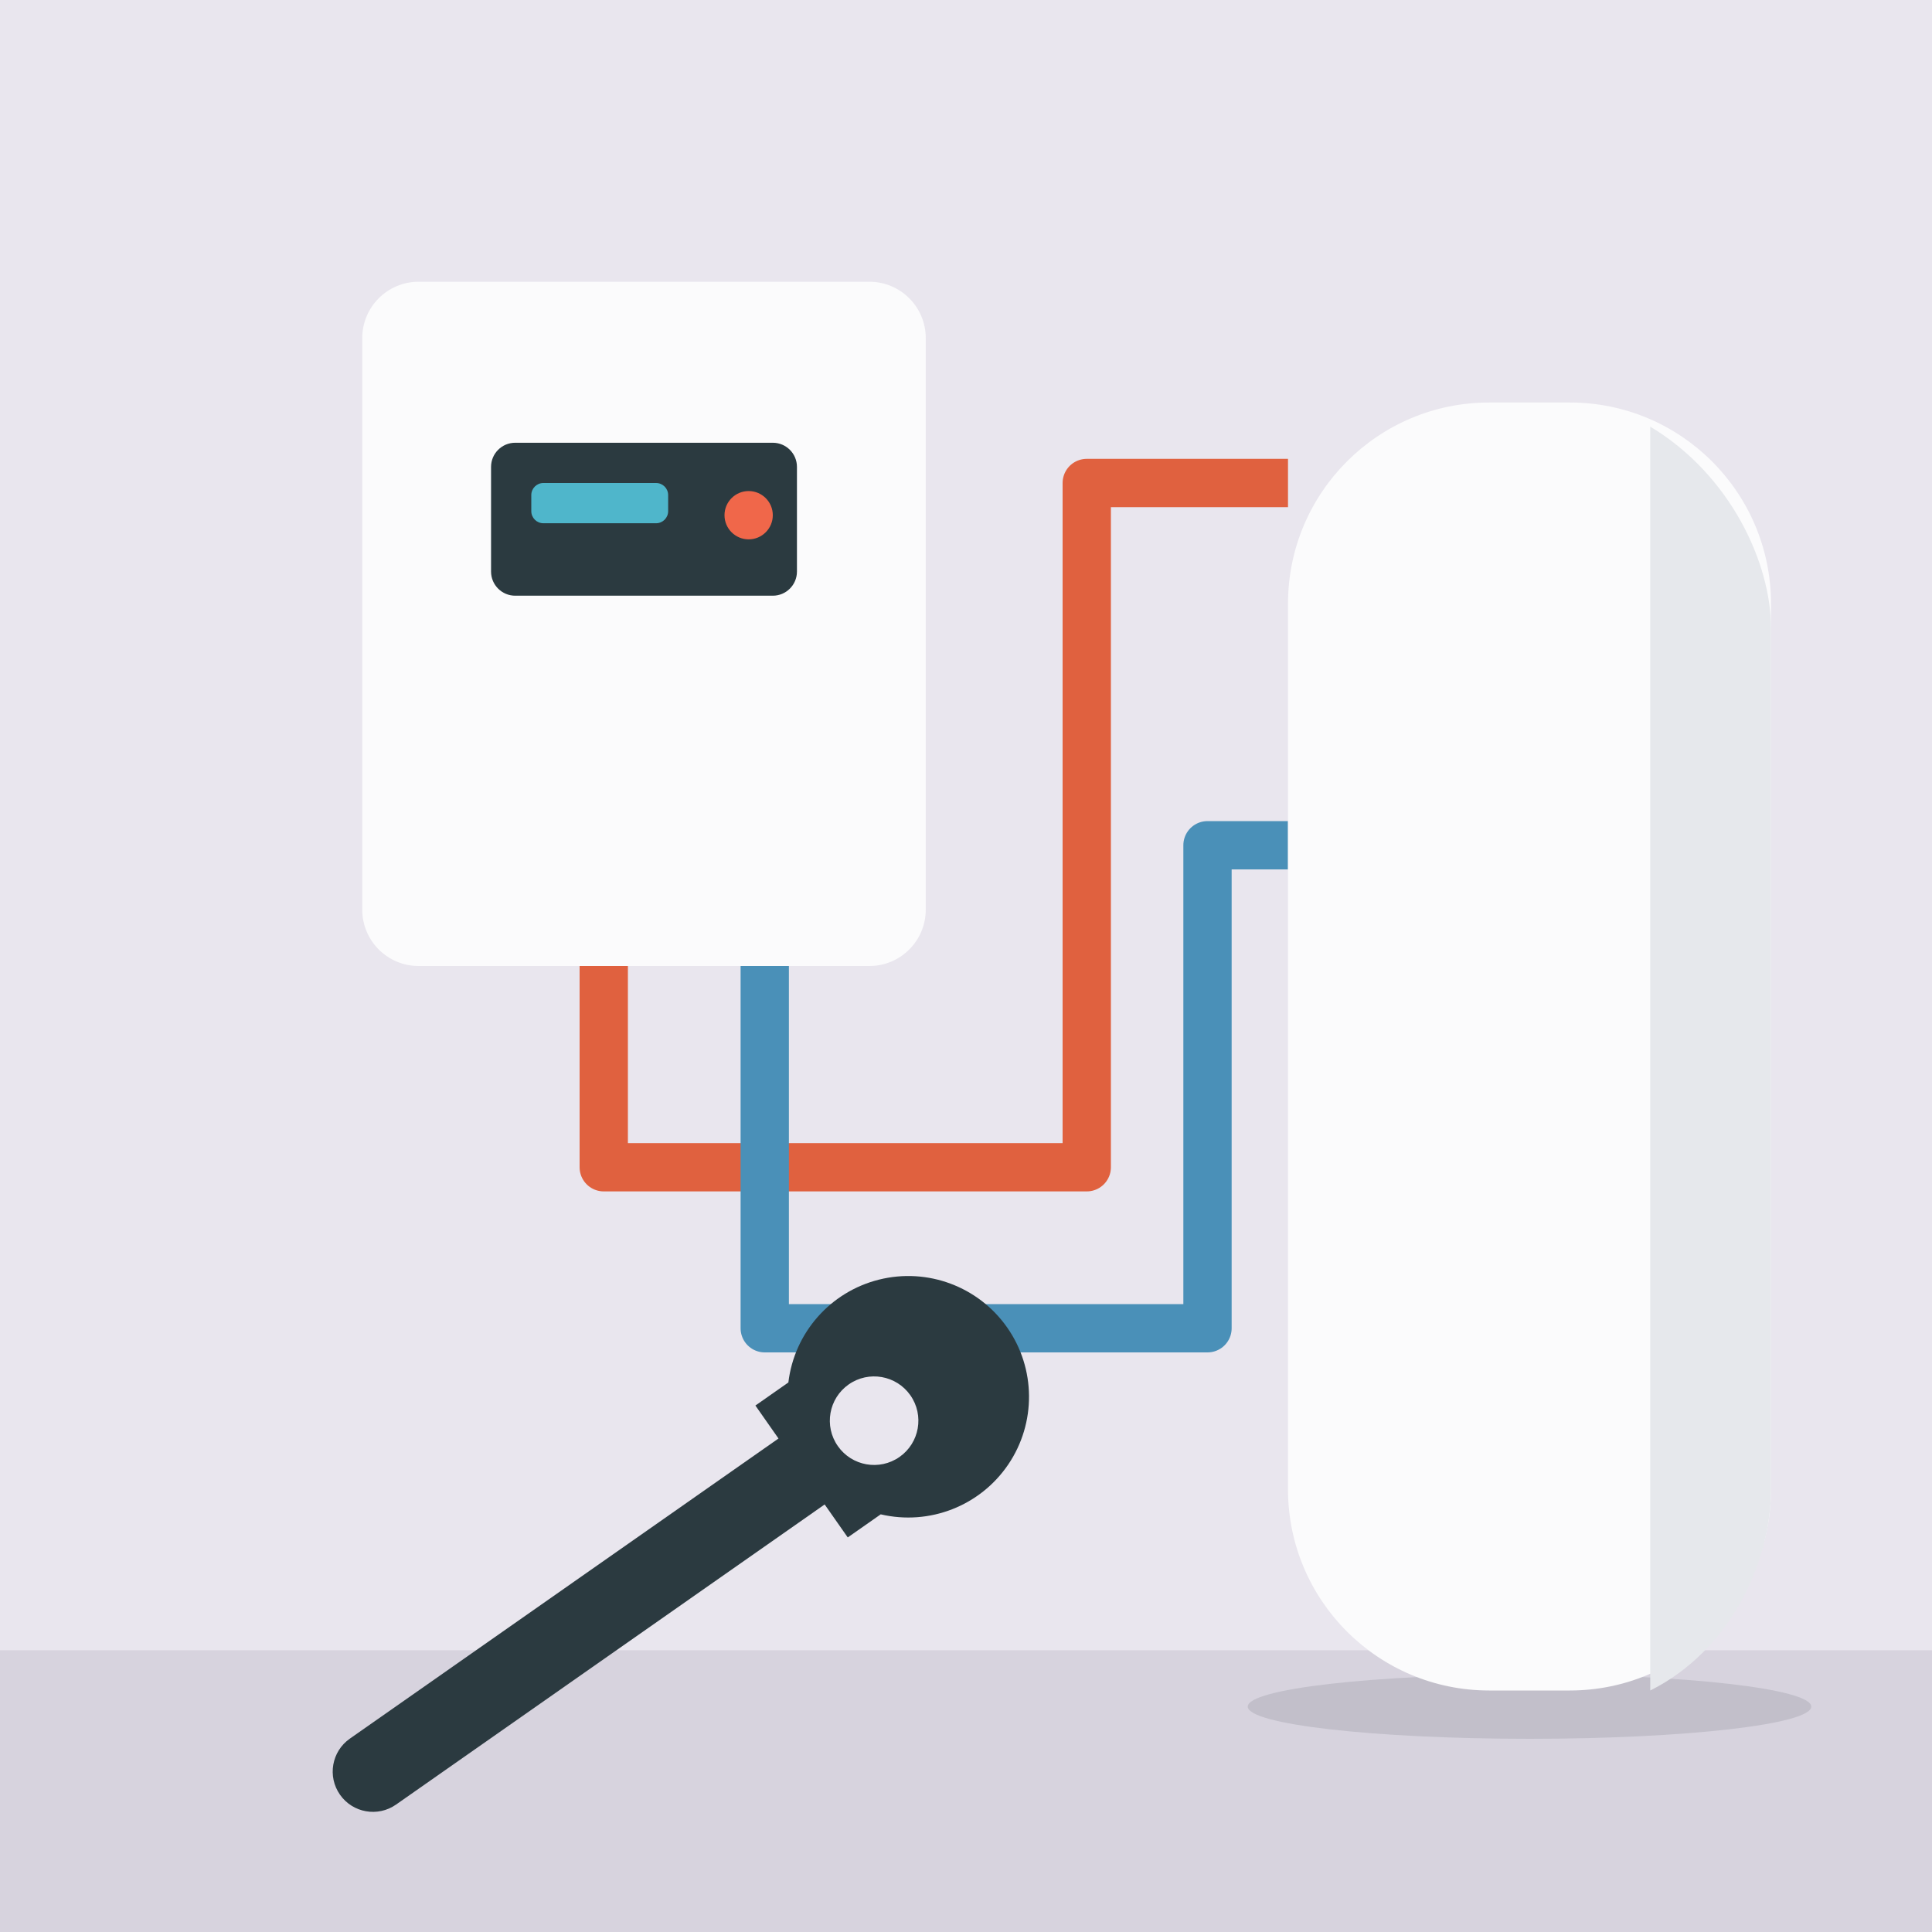
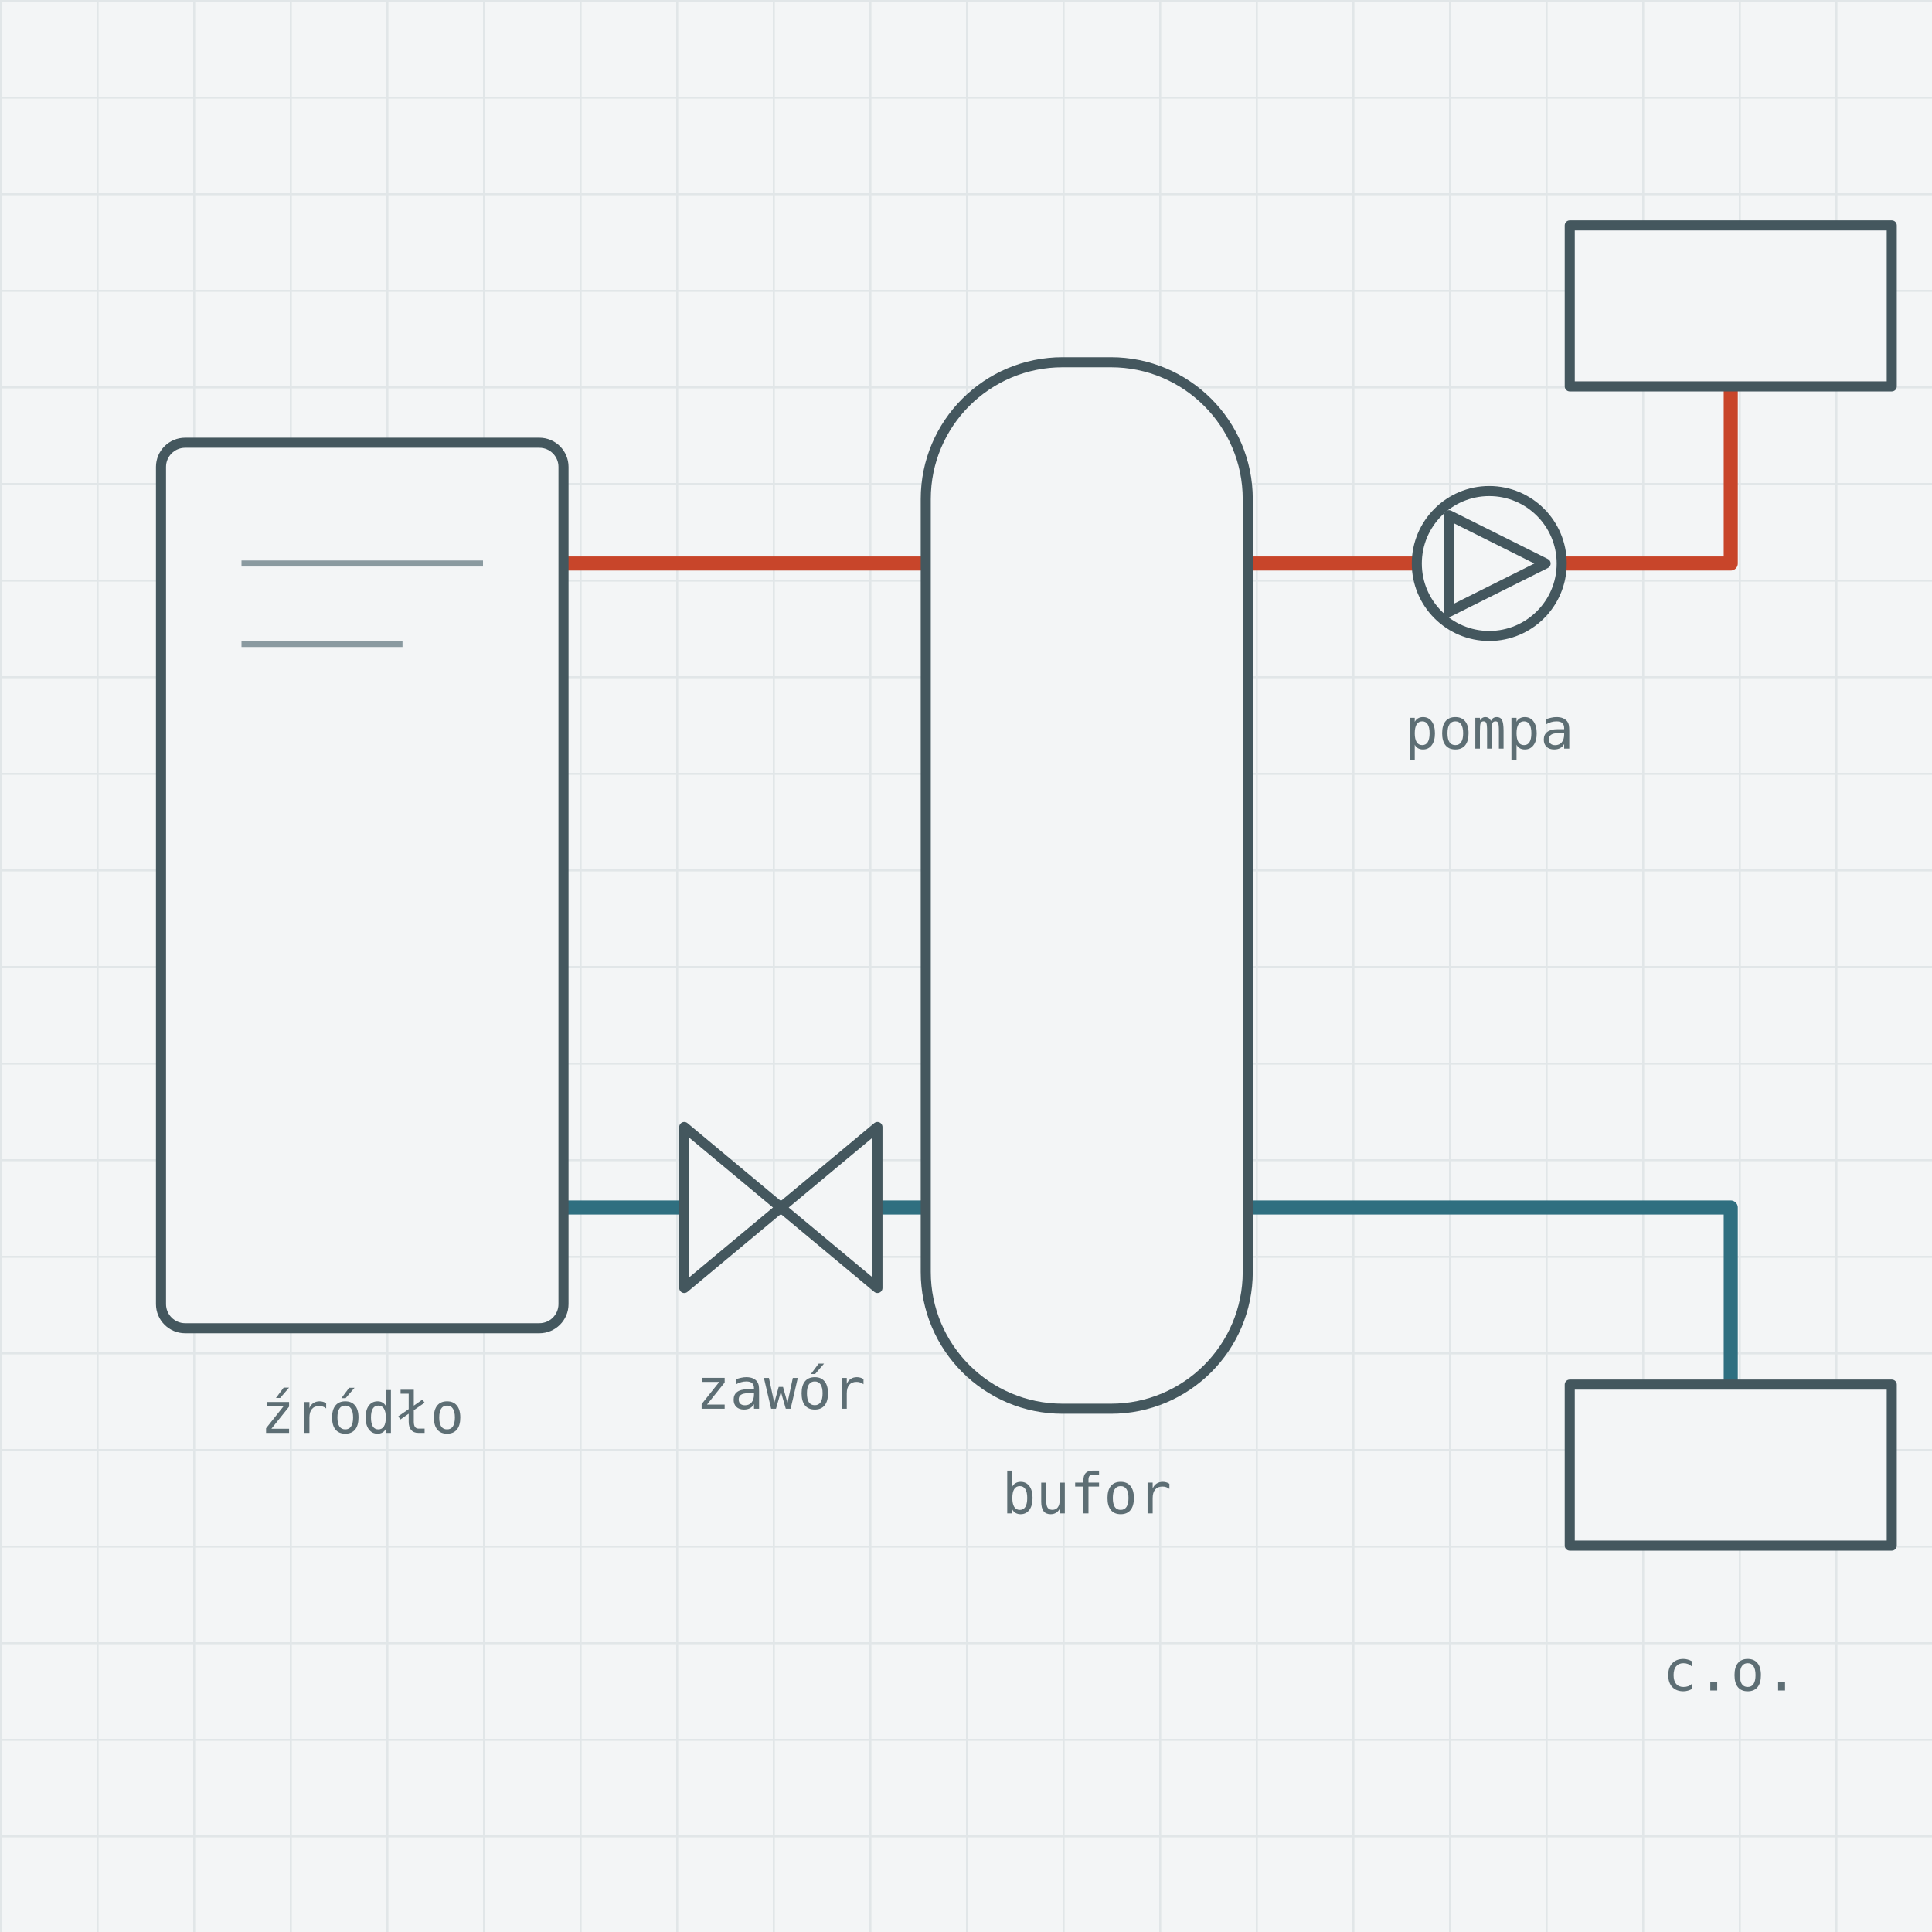
- <svg xmlns="http://www.w3.org/2000/svg" width="480" height="480" viewBox="0 0 480 480">
-   <rect width="480" height="480" fill="#e9e6ee" />
-   <rect y="410" width="480" height="70" fill="#d7d3de" />
-   <g fill="none" stroke-width="12" stroke-linejoin="round">
-     <path d="M150 230v60h120v-170h50" stroke="#e0613f" />
-     <path d="M190 230v100h110v-120h20" stroke="#4a90b8" />
+ <svg xmlns="http://www.w3.org/2000/svg" width="480" height="480" viewBox="0 0 480 480" font-family="IBM Plex Mono, Consolas, monospace" font-size="14">
+   <defs>
+     <pattern id="grid" width="24" height="24" patternUnits="userSpaceOnUse">
+       <path d="M24 0H0v24" fill="none" stroke="#e1e6e8" stroke-width="1" />
+     </pattern>
+   </defs>
+   <rect width="480" height="480" fill="#f3f5f6" />
+   <rect width="480" height="480" fill="url(#grid)" />
+   <g fill="none" stroke-width="3.5" stroke-linejoin="round">
+     <path d="M140 140h90M310 140h120V96" stroke="#c8452a" />
+     <path d="M140 300h90M310 300h120v44" stroke="#2f6f80" />
  </g>
-   <rect x="90" y="70" width="140" height="170" rx="14" fill="#fbfbfc" />
-   <rect x="122" y="110" width="76" height="38" rx="6" fill="#2b3a40" />
-   <rect x="132" y="120" width="34" height="10" rx="3" fill="#4fb6cb" />
-   <circle cx="186" cy="128" r="6" fill="#f0674a" />
-   <ellipse cx="380" cy="424" rx="70" ry="8" fill="#1f2d33" opacity="0.12" />
-   <rect x="320" y="100" width="120" height="320" rx="50" fill="#fbfbfc" />
-   <path d="M410 106c20 12 30 34 30 50v214c0 18-10 40-30 50z" fill="#e6e8ec" />
-   <g transform="rotate(-35 150 400)">
-     <rect x="70" y="390" width="150" height="20" rx="10" fill="#2b3a40" />
-     <path d="M220 380a30 30 0 1 1 0 40h-10v-40z" fill="#2b3a40" />
-     <circle cx="232" cy="400" r="11" fill="#e9e6ee" />
+   <g fill="#f3f5f6" stroke="#44575e" stroke-width="2.5" stroke-linejoin="round">
+     <rect x="40" y="110" width="100" height="220" rx="6" />
+     <rect x="230" y="90" width="80" height="260" rx="34" />
+     <circle cx="370" cy="140" r="18" />
+     <path d="M360 128l24 12-24 12z" />
+     <path d="M170 280v40l24-20z M218 280v40l-24-20z" />
+     <rect x="390" y="56" width="80" height="40" />
+     <rect x="390" y="344" width="80" height="40" />
+   </g>
+   <path d="M60 140h60M60 160h40" stroke="#8a9aa0" stroke-width="1.5" />
+   <g fill="#5d6e74" text-anchor="middle">
+     <text x="90" y="356">źródło</text>
+     <text x="270" y="376">bufor</text>
+     <text x="370" y="186">pompa</text>
+     <text x="194" y="350">zawór</text>
+     <text x="430" y="420">c.o.</text>
  </g>
</svg>
